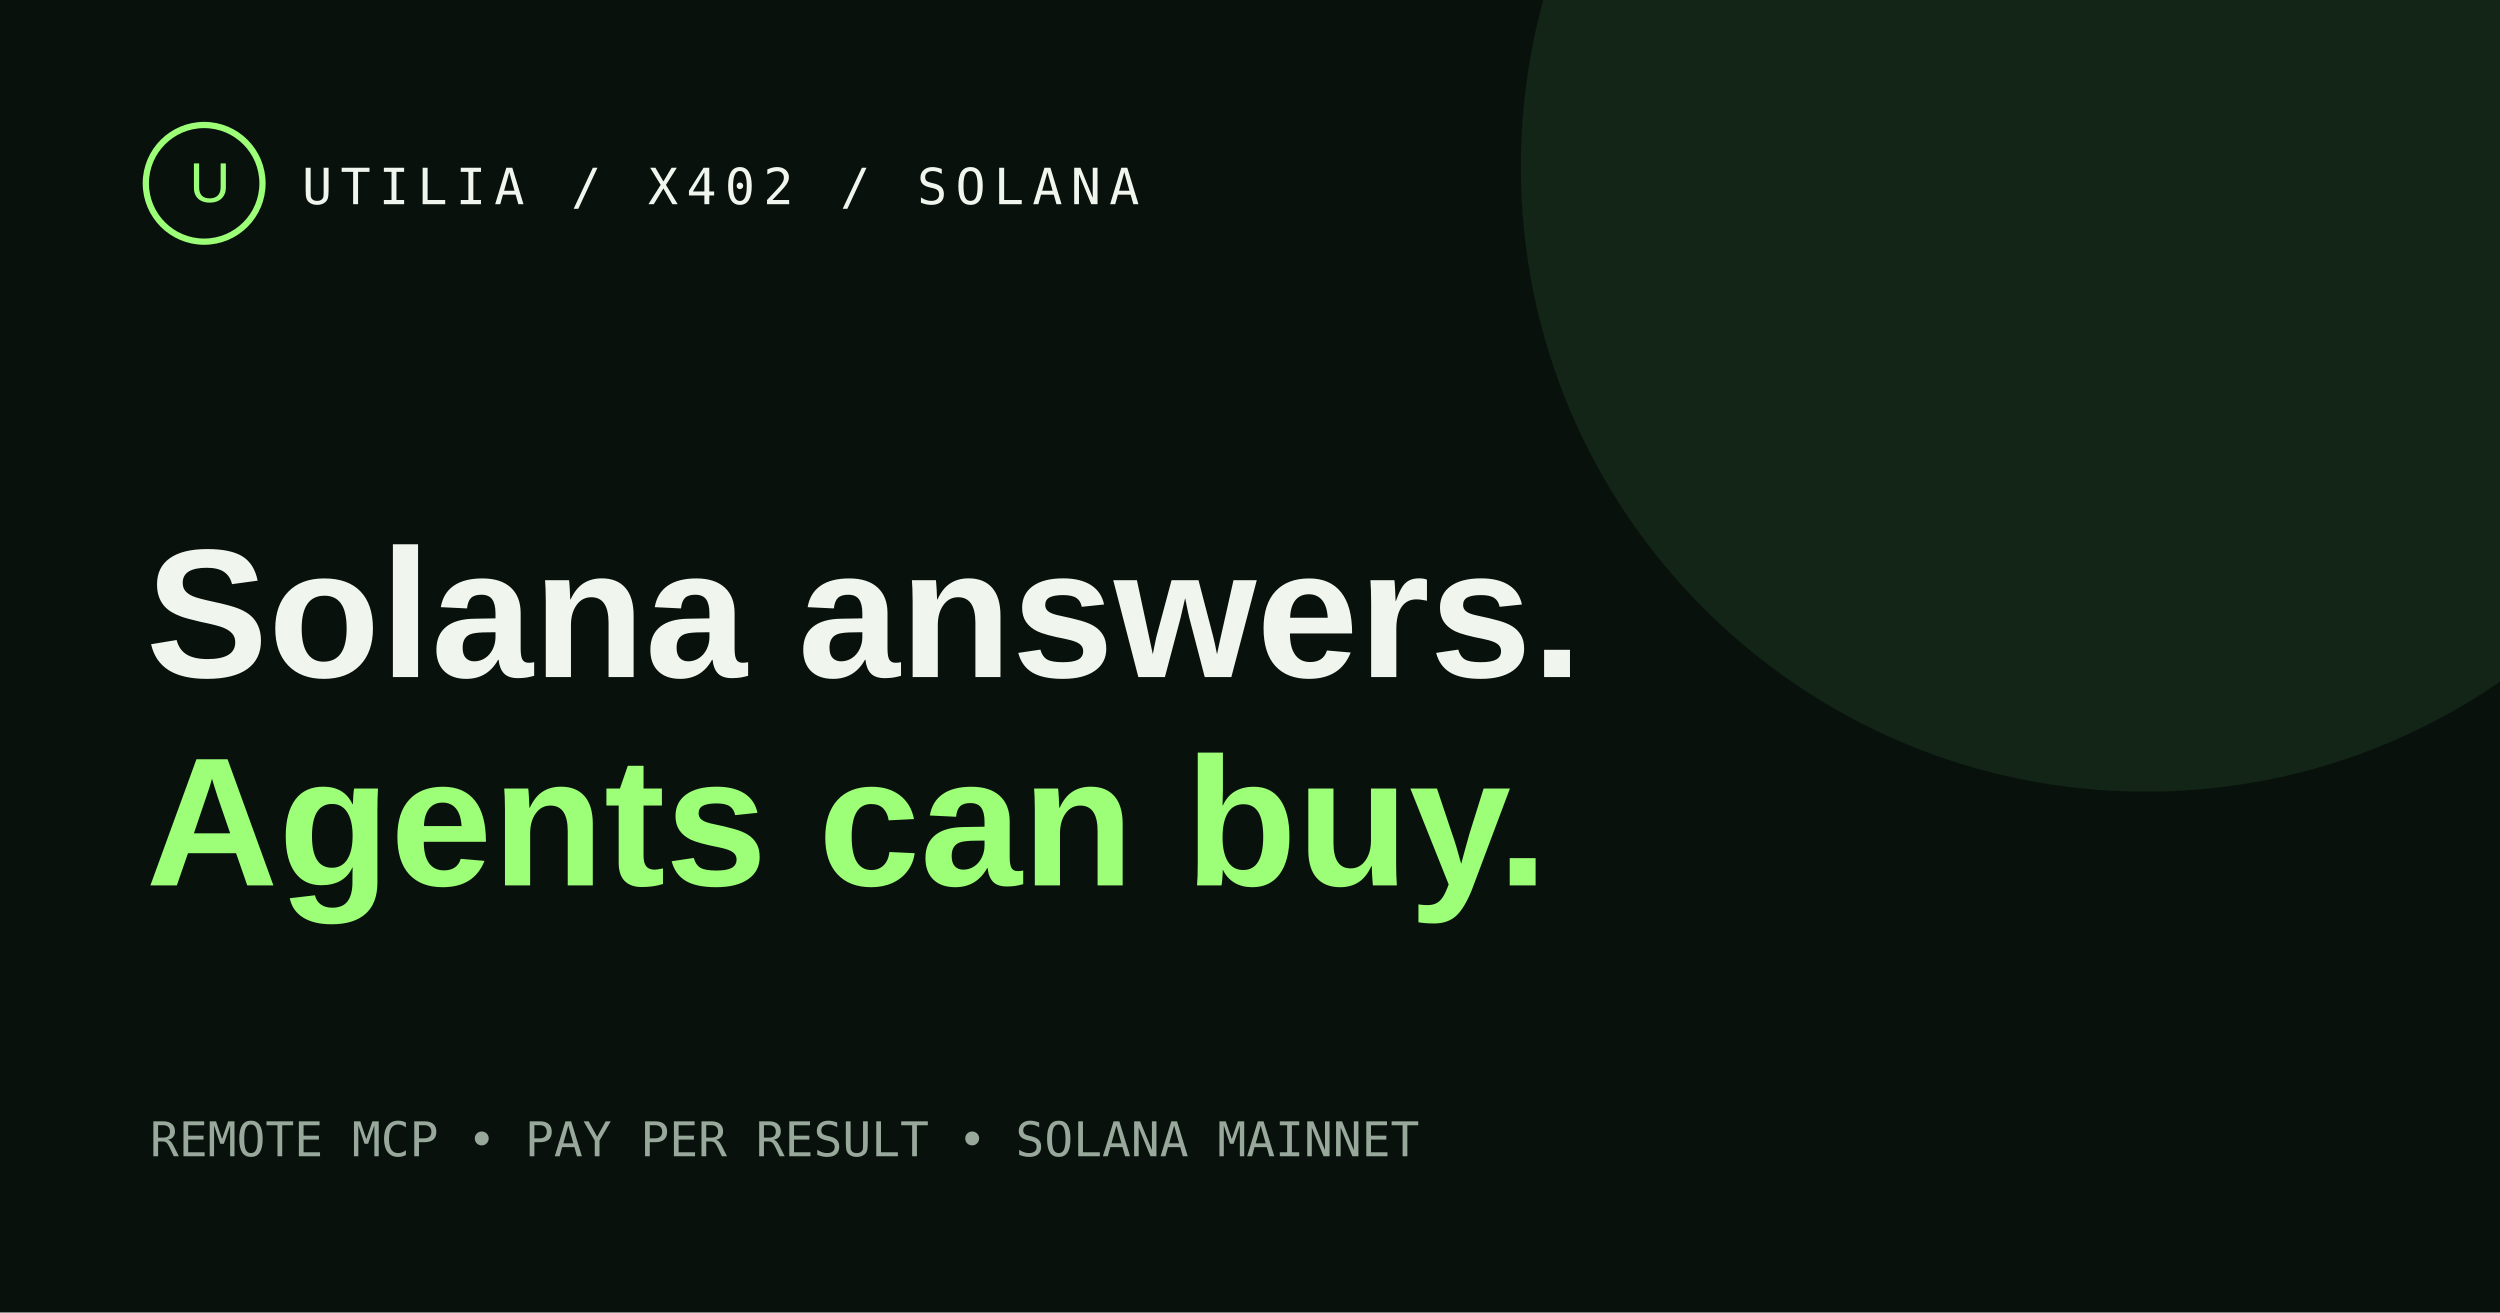
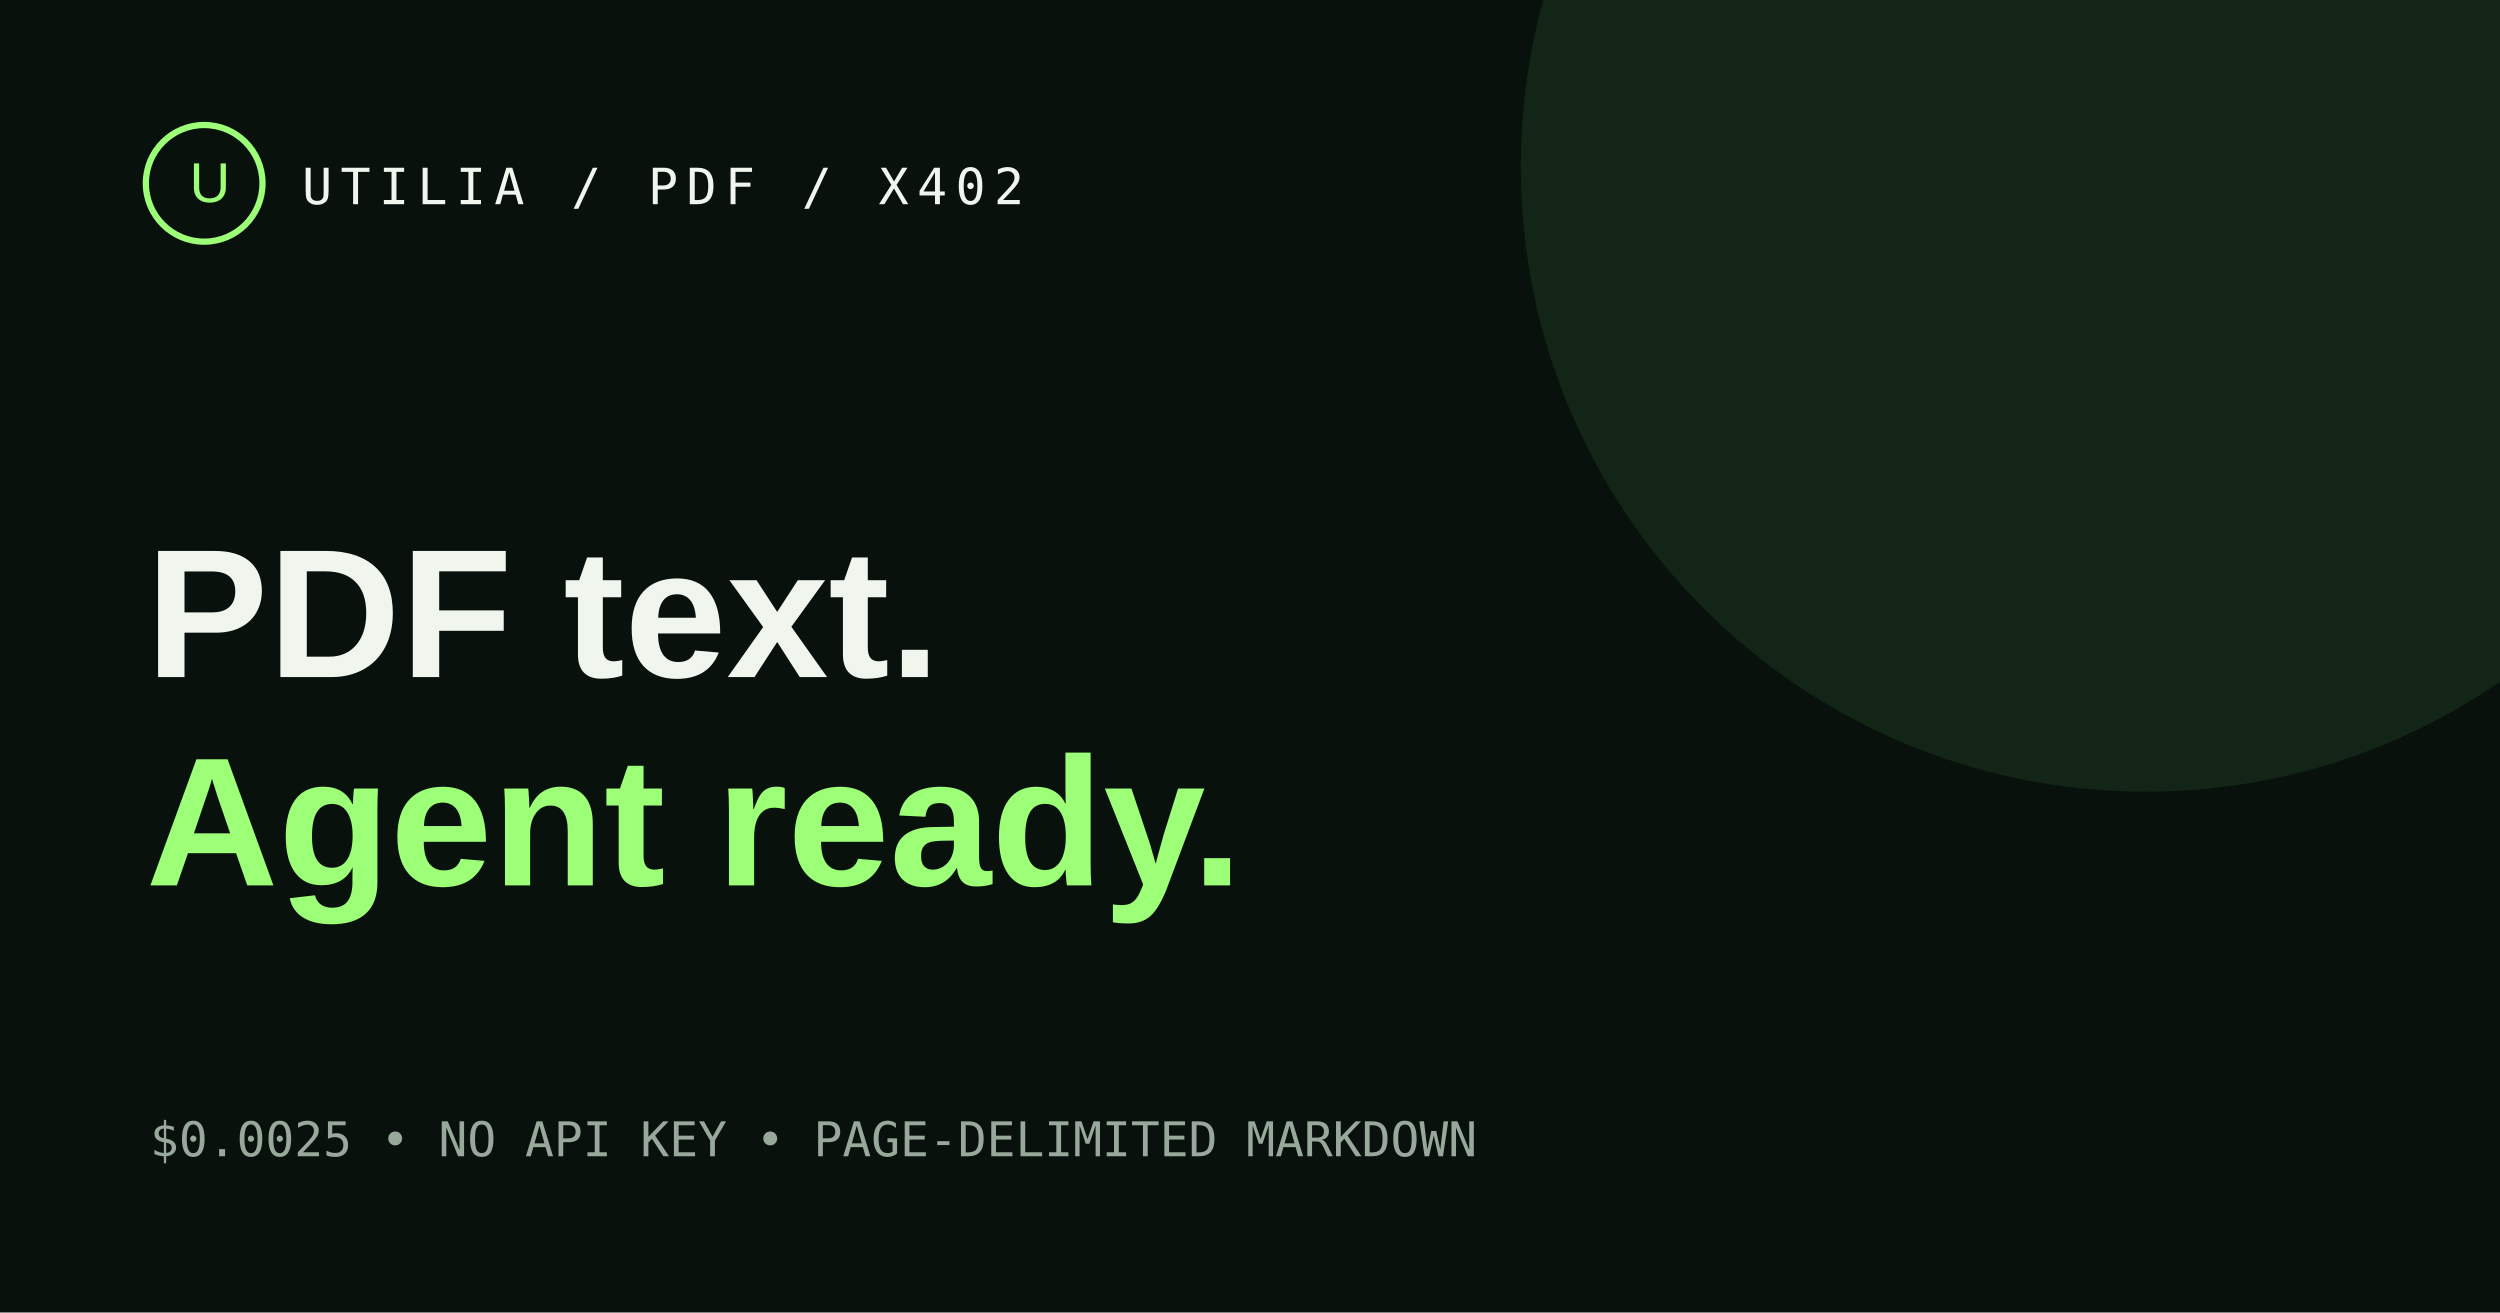
<svg xmlns="http://www.w3.org/2000/svg" width="1200" height="630" viewBox="0 0 1200 630">
  <rect width="1200" height="630" fill="#08110c" />
  <circle cx="1030" cy="80" r="300" fill="#19351f" opacity=".55" />
  <circle cx="98" cy="88" r="28" fill="none" stroke="#9cff77" stroke-width="3" />
  <text x="91" y="97" fill="#9cff77" font-family="Arial,sans-serif" font-size="27">U</text>
-   <text x="145" y="98" fill="#f0f5ed" font-family="monospace" font-size="24" letter-spacing="4">UTILIA / X402 / SOLANA</text>
-   <text x="70" y="325" fill="#f0f5ed" font-family="Arial,sans-serif" font-size="88" font-weight="700">Solana answers.</text>
-   <text x="70" y="425" fill="#9cff77" font-family="Arial,sans-serif" font-size="88" font-weight="700">Agents can buy.</text>
-   <text x="72" y="555" fill="#98a99c" font-family="monospace" font-size="23">REMOTE MCP  •  PAY PER RESULT  •  SOLANA MAINNET</text>
+   <text x="145" y="98" fill="#f0f5ed" font-family="monospace" font-size="24" letter-spacing="4">UTILIA / PDF / X402</text>
+   <text x="70" y="325" fill="#f0f5ed" font-family="Arial,sans-serif" font-size="88" font-weight="700">PDF text.</text>
+   <text x="70" y="425" fill="#9cff77" font-family="Arial,sans-serif" font-size="88" font-weight="700">Agent ready.</text>
+   <text x="72" y="555" fill="#98a99c" font-family="monospace" font-size="23">$0.0025  •  NO API KEY  •  PAGE-DELIMITED MARKDOWN</text>
</svg>
